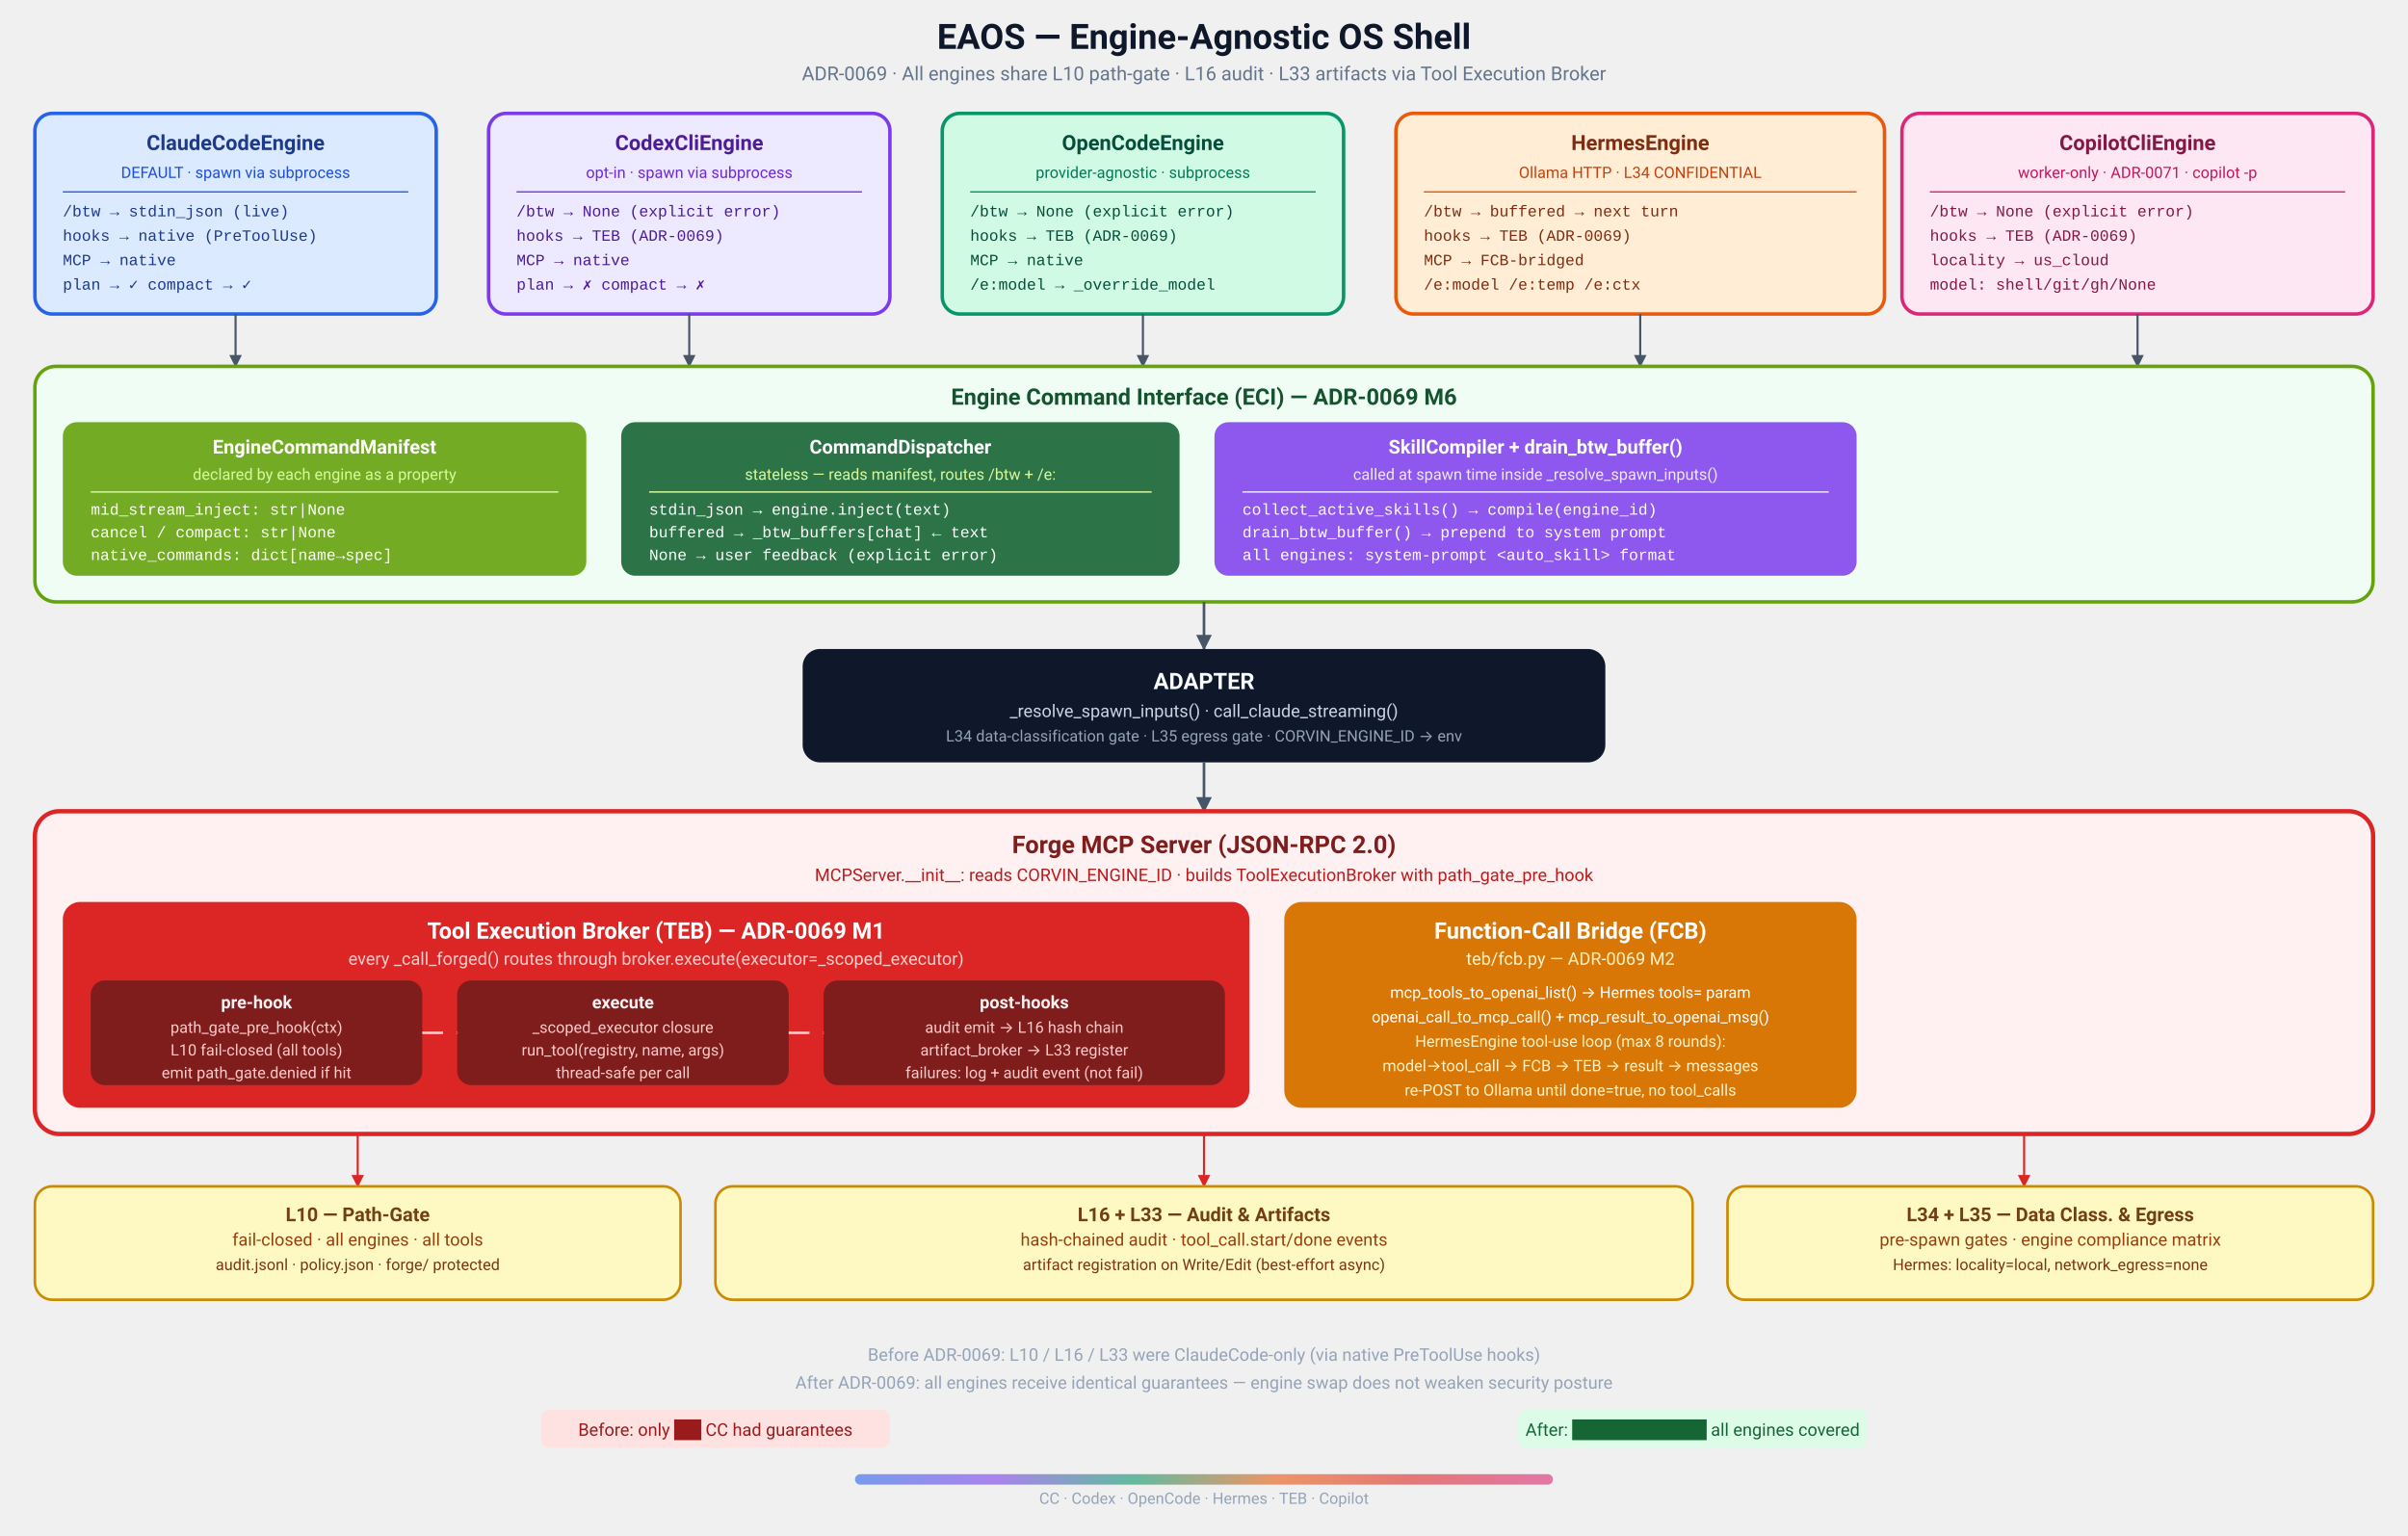
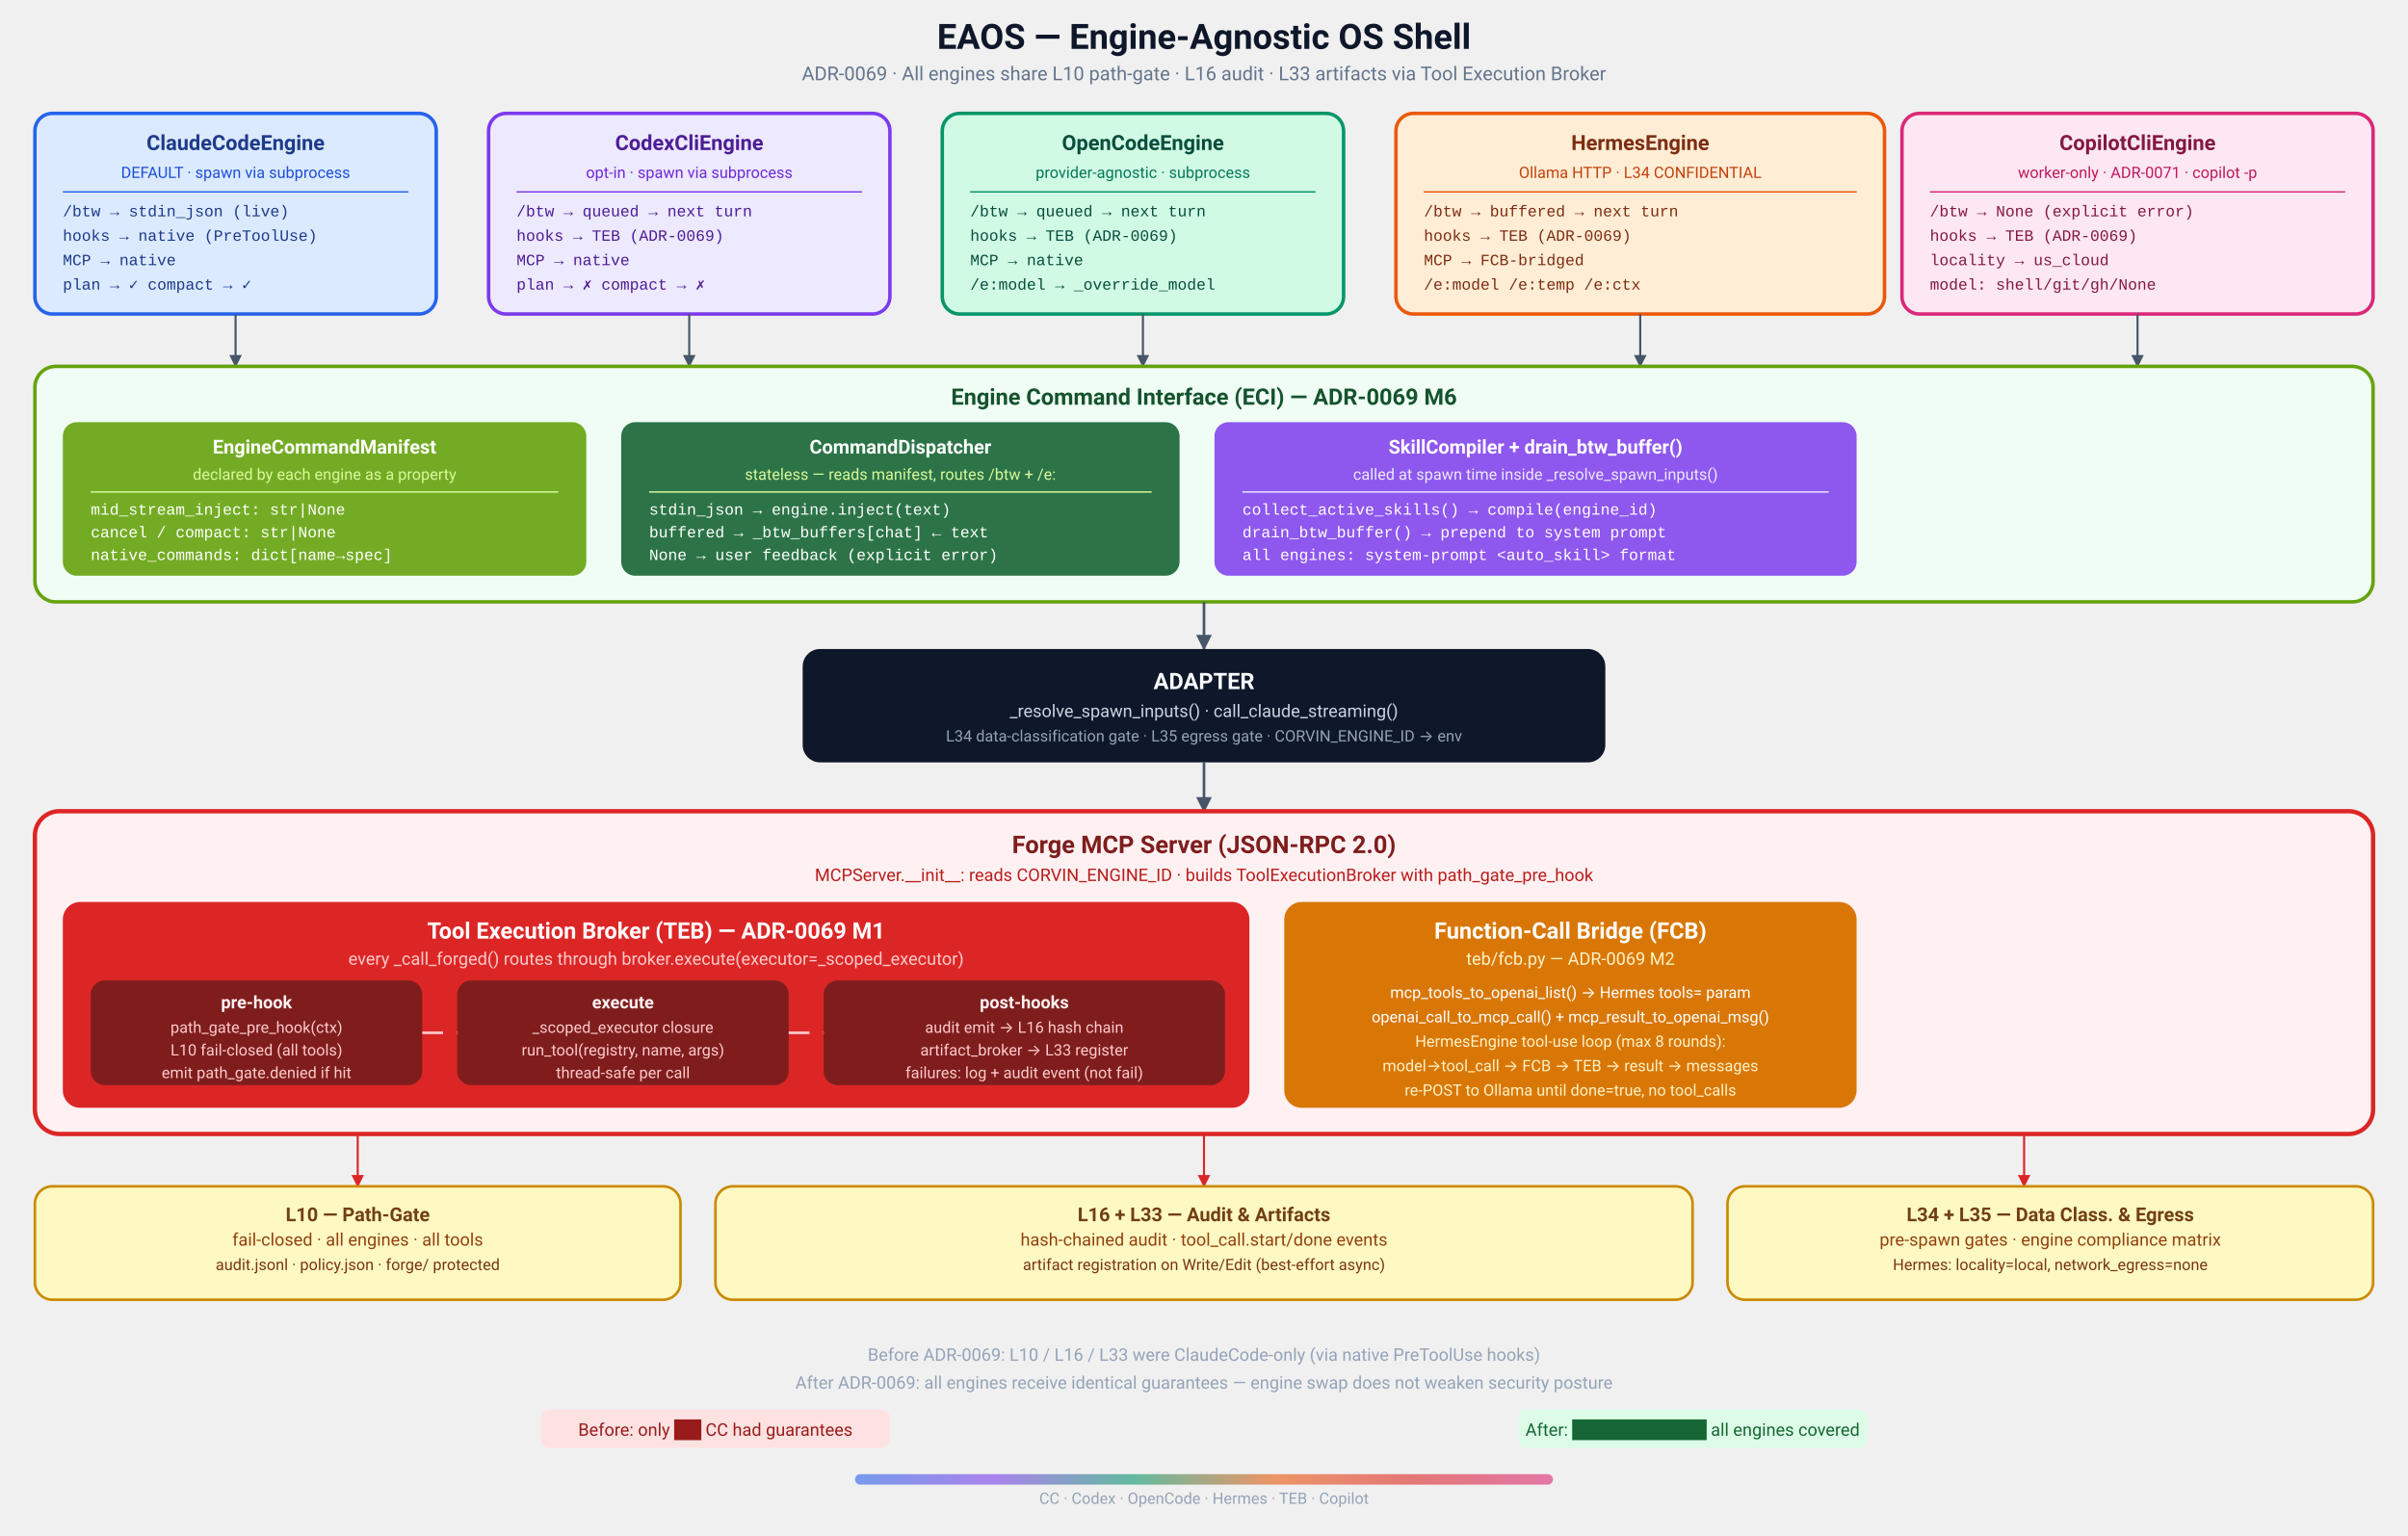
<svg xmlns="http://www.w3.org/2000/svg" viewBox="0 0 1380 880" font-family="-apple-system, BlinkMacSystemFont, 'Segoe UI', Roboto, sans-serif">
  <defs>
    <marker id="arr" viewBox="0 0 10 10" refX="9" refY="5" markerWidth="6" markerHeight="6" orient="auto-start-reverse">
      <path d="M 0 0 L 10 5 L 0 10 z" fill="#475569" />
    </marker>
    <marker id="arr-red" viewBox="0 0 10 10" refX="9" refY="5" markerWidth="6" markerHeight="6" orient="auto-start-reverse">
      <path d="M 0 0 L 10 5 L 0 10 z" fill="#dc2626" />
    </marker>
    <marker id="arr-green" viewBox="0 0 10 10" refX="9" refY="5" markerWidth="6" markerHeight="6" orient="auto-start-reverse">
      <path d="M 0 0 L 10 5 L 0 10 z" fill="#059669" />
    </marker>
    <marker id="arr-amber" viewBox="0 0 10 10" refX="9" refY="5" markerWidth="6" markerHeight="6" orient="auto-start-reverse">
      <path d="M 0 0 L 10 5 L 0 10 z" fill="#d97706" />
    </marker>
  </defs>
  <text x="690" y="28" text-anchor="middle" font-size="20" font-weight="700" fill="#0f172a">EAOS — Engine-Agnostic OS Shell</text>
  <text x="690" y="46" text-anchor="middle" font-size="11" fill="#64748b">ADR-0069 · All engines share L10 path-gate · L16 audit · L33 artifacts via Tool Execution Broker</text>
  <rect x="20" y="65" width="230" height="115" rx="10" fill="#dbeafe" stroke="#2563eb" stroke-width="2" />
  <text x="135" y="86" text-anchor="middle" font-size="12" font-weight="700" fill="#1e3a8a">ClaudeCodeEngine</text>
  <text x="135" y="102" text-anchor="middle" font-size="9" fill="#1d4ed8">DEFAULT  ·  spawn via subprocess</text>
  <line x1="36" y1="110" x2="234" y2="110" stroke="#2563eb" stroke-width="0.8" />
  <text x="36" y="124" font-size="9" font-family="'Courier New', monospace" fill="#1e3a8a">/btw   → stdin_json (live)</text>
  <text x="36" y="138" font-size="9" font-family="'Courier New', monospace" fill="#1e3a8a">hooks  → native (PreToolUse)</text>
  <text x="36" y="152" font-size="9" font-family="'Courier New', monospace" fill="#1e3a8a">MCP    → native</text>
  <text x="36" y="166" font-size="9" font-family="'Courier New', monospace" fill="#1e3a8a">plan   → ✓  compact → ✓</text>
  <rect x="280" y="65" width="230" height="115" rx="10" fill="#ede9fe" stroke="#7c3aed" stroke-width="2" />
  <text x="395" y="86" text-anchor="middle" font-size="12" font-weight="700" fill="#4c1d95">CodexCliEngine</text>
  <text x="395" y="102" text-anchor="middle" font-size="9" fill="#6d28d9">opt-in  ·  spawn via subprocess</text>
  <line x1="296" y1="110" x2="494" y2="110" stroke="#7c3aed" stroke-width="0.8" />
-   <text x="296" y="124" font-size="9" font-family="'Courier New', monospace" fill="#4c1d95">/btw   → None (explicit error)</text>
+   <text x="296" y="124" font-size="9" font-family="'Courier New', monospace" fill="#4c1d95">/btw   → queued → next turn</text>
  <text x="296" y="138" font-size="9" font-family="'Courier New', monospace" fill="#4c1d95">hooks  → TEB (ADR-0069)</text>
  <text x="296" y="152" font-size="9" font-family="'Courier New', monospace" fill="#4c1d95">MCP    → native</text>
  <text x="296" y="166" font-size="9" font-family="'Courier New', monospace" fill="#4c1d95">plan   → ✗  compact → ✗</text>
  <rect x="540" y="65" width="230" height="115" rx="10" fill="#d1fae5" stroke="#059669" stroke-width="2" />
  <text x="655" y="86" text-anchor="middle" font-size="12" font-weight="700" fill="#064e3b">OpenCodeEngine</text>
  <text x="655" y="102" text-anchor="middle" font-size="9" fill="#047857">provider-agnostic  ·  subprocess</text>
  <line x1="556" y1="110" x2="754" y2="110" stroke="#059669" stroke-width="0.8" />
-   <text x="556" y="124" font-size="9" font-family="'Courier New', monospace" fill="#064e3b">/btw   → None (explicit error)</text>
+   <text x="556" y="124" font-size="9" font-family="'Courier New', monospace" fill="#064e3b">/btw   → queued → next turn</text>
  <text x="556" y="138" font-size="9" font-family="'Courier New', monospace" fill="#064e3b">hooks  → TEB (ADR-0069)</text>
  <text x="556" y="152" font-size="9" font-family="'Courier New', monospace" fill="#064e3b">MCP    → native</text>
  <text x="556" y="166" font-size="9" font-family="'Courier New', monospace" fill="#064e3b">/e:model → _override_model</text>
  <rect x="800" y="65" width="280" height="115" rx="10" fill="#ffedd5" stroke="#ea580c" stroke-width="2" />
  <text x="940" y="86" text-anchor="middle" font-size="12" font-weight="700" fill="#7c2d12">HermesEngine</text>
  <text x="940" y="102" text-anchor="middle" font-size="9" fill="#c2410c">Ollama HTTP  ·  L34 CONFIDENTIAL</text>
  <line x1="816" y1="110" x2="1064" y2="110" stroke="#ea580c" stroke-width="0.8" />
  <text x="816" y="124" font-size="9" font-family="'Courier New', monospace" fill="#7c2d12">/btw   → buffered → next turn</text>
  <text x="816" y="138" font-size="9" font-family="'Courier New', monospace" fill="#7c2d12">hooks  → TEB (ADR-0069)</text>
  <text x="816" y="152" font-size="9" font-family="'Courier New', monospace" fill="#7c2d12">MCP    → FCB-bridged</text>
  <text x="816" y="166" font-size="9" font-family="'Courier New', monospace" fill="#7c2d12">/e:model /e:temp /e:ctx</text>
  <rect x="1090" y="65" width="270" height="115" rx="10" fill="#fce7f3" stroke="#db2777" stroke-width="2" />
  <text x="1225" y="86" text-anchor="middle" font-size="12" font-weight="700" fill="#831843">CopilotCliEngine</text>
  <text x="1225" y="102" text-anchor="middle" font-size="9" fill="#be185d">worker-only  ·  ADR-0071  ·  copilot -p</text>
  <line x1="1106" y1="110" x2="1344" y2="110" stroke="#db2777" stroke-width="0.8" />
  <text x="1106" y="124" font-size="9" font-family="'Courier New', monospace" fill="#831843">/btw   → None (explicit error)</text>
  <text x="1106" y="138" font-size="9" font-family="'Courier New', monospace" fill="#831843">hooks  → TEB (ADR-0069)</text>
  <text x="1106" y="152" font-size="9" font-family="'Courier New', monospace" fill="#831843">locality → us_cloud</text>
  <text x="1106" y="166" font-size="9" font-family="'Courier New', monospace" fill="#831843">model: shell/git/gh/None</text>
  <line x1="135" y1="180" x2="135" y2="210" stroke="#475569" stroke-width="1.2" marker-end="url(#arr)" />
  <line x1="395" y1="180" x2="395" y2="210" stroke="#475569" stroke-width="1.2" marker-end="url(#arr)" />
  <line x1="655" y1="180" x2="655" y2="210" stroke="#475569" stroke-width="1.2" marker-end="url(#arr)" />
  <line x1="940" y1="180" x2="940" y2="210" stroke="#475569" stroke-width="1.2" marker-end="url(#arr)" />
  <line x1="1225" y1="180" x2="1225" y2="210" stroke="#475569" stroke-width="1.2" marker-end="url(#arr)" />
  <rect x="20" y="210" width="1340" height="135" rx="12" fill="#f0fdf4" stroke="#65a30d" stroke-width="2" />
  <text x="690" y="232" text-anchor="middle" font-size="13" font-weight="700" fill="#14532d">Engine Command Interface (ECI)  —  ADR-0069 M6</text>
  <rect x="36" y="242" width="300" height="88" rx="8" fill="#65a30d" opacity="0.9" />
  <text x="186" y="260" text-anchor="middle" font-size="11" font-weight="700" fill="#fff">EngineCommandManifest</text>
  <text x="186" y="275" text-anchor="middle" font-size="9" fill="#d9f99d">declared by each engine as a property</text>
  <line x1="52" y1="282" x2="320" y2="282" stroke="#d9f99d" stroke-width="0.8" />
  <text x="52" y="295" font-size="9" font-family="'Courier New', monospace" fill="#fff">mid_stream_inject: str|None</text>
  <text x="52" y="308" font-size="9" font-family="'Courier New', monospace" fill="#fff">cancel / compact: str|None</text>
  <text x="52" y="321" font-size="9" font-family="'Courier New', monospace" fill="#fff">native_commands: dict[name→spec]</text>
  <rect x="356" y="242" width="320" height="88" rx="8" fill="#166534" opacity="0.9" />
  <text x="516" y="260" text-anchor="middle" font-size="11" font-weight="700" fill="#fff">CommandDispatcher</text>
  <text x="516" y="275" text-anchor="middle" font-size="9" fill="#d9f99d">stateless — reads manifest, routes /btw + /e:</text>
  <line x1="372" y1="282" x2="660" y2="282" stroke="#d9f99d" stroke-width="0.8" />
  <text x="372" y="295" font-size="9" font-family="'Courier New', monospace" fill="#fff">stdin_json → engine.inject(text)</text>
  <text x="372" y="308" font-size="9" font-family="'Courier New', monospace" fill="#fff">buffered   → _btw_buffers[chat] ← text</text>
  <text x="372" y="321" font-size="9" font-family="'Courier New', monospace" fill="#fff">None       → user feedback (explicit error)</text>
  <rect x="696" y="242" width="368" height="88" rx="8" fill="#7c3aed" opacity="0.85" />
  <text x="880" y="260" text-anchor="middle" font-size="11" font-weight="700" fill="#fff">SkillCompiler  +  drain_btw_buffer()</text>
  <text x="880" y="275" text-anchor="middle" font-size="9" fill="#ede9fe">called at spawn time inside _resolve_spawn_inputs()</text>
  <line x1="712" y1="282" x2="1048" y2="282" stroke="#ede9fe" stroke-width="0.8" />
  <text x="712" y="295" font-size="9" font-family="'Courier New', monospace" fill="#fff">collect_active_skills() → compile(engine_id)</text>
  <text x="712" y="308" font-size="9" font-family="'Courier New', monospace" fill="#fff">drain_btw_buffer() → prepend to system prompt</text>
  <text x="712" y="321" font-size="9" font-family="'Courier New', monospace" fill="#fff">all engines: system-prompt &lt;auto_skill&gt; format</text>
  <line x1="690" y1="345" x2="690" y2="372" stroke="#475569" stroke-width="1.5" marker-end="url(#arr)" />
  <rect x="460" y="372" width="460" height="65" rx="10" fill="#0f172a" />
  <text x="690" y="395" text-anchor="middle" font-size="13" font-weight="700" fill="#f8fafc">ADAPTER</text>
  <text x="690" y="411" text-anchor="middle" font-size="10" fill="#cbd5e1">_resolve_spawn_inputs()  ·  call_claude_streaming()</text>
  <text x="690" y="425" text-anchor="middle" font-size="9" fill="#94a3b8">L34 data-classification gate  ·  L35 egress gate  ·  CORVIN_ENGINE_ID → env</text>
  <line x1="690" y1="437" x2="690" y2="465" stroke="#475569" stroke-width="1.5" marker-end="url(#arr)" />
  <rect x="20" y="465" width="1340" height="185" rx="14" fill="#fff1f2" stroke="#dc2626" stroke-width="2.5" />
  <text x="690" y="489" text-anchor="middle" font-size="14" font-weight="700" fill="#7f1d1d">Forge MCP Server  (JSON-RPC 2.0)</text>
  <text x="690" y="505" text-anchor="middle" font-size="10" fill="#b91c1c">MCPServer.__init__: reads CORVIN_ENGINE_ID · builds ToolExecutionBroker with path_gate_pre_hook</text>
  <rect x="36" y="517" width="680" height="118" rx="10" fill="#dc2626" />
  <text x="376" y="538" text-anchor="middle" font-size="13" font-weight="700" fill="#fff">Tool Execution Broker (TEB)  —  ADR-0069 M1</text>
  <text x="376" y="553" text-anchor="middle" font-size="10" fill="#fecaca">every _call_forged() routes through broker.execute(executor=_scoped_executor)</text>
  <rect x="52" y="562" width="190" height="60" rx="8" fill="#7f1d1d" />
  <text x="147" y="578" text-anchor="middle" font-size="10" font-weight="700" fill="#fef2f2">pre-hook</text>
  <text x="147" y="592" text-anchor="middle" font-size="9" fill="#fecaca">path_gate_pre_hook(ctx)</text>
  <text x="147" y="605" text-anchor="middle" font-size="9" fill="#fecaca">L10 fail-closed (all tools)</text>
  <text x="147" y="618" text-anchor="middle" font-size="9" fill="#fecaca">emit path_gate.denied if hit</text>
  <rect x="262" y="562" width="190" height="60" rx="8" fill="#7f1d1d" />
  <text x="357" y="578" text-anchor="middle" font-size="10" font-weight="700" fill="#fef2f2">execute</text>
  <text x="357" y="592" text-anchor="middle" font-size="9" fill="#fecaca">_scoped_executor closure</text>
  <text x="357" y="605" text-anchor="middle" font-size="9" fill="#fecaca">run_tool(registry, name, args)</text>
  <text x="357" y="618" text-anchor="middle" font-size="9" fill="#fecaca">thread-safe per call</text>
  <rect x="472" y="562" width="230" height="60" rx="8" fill="#7f1d1d" />
  <text x="587" y="578" text-anchor="middle" font-size="10" font-weight="700" fill="#fef2f2">post-hooks</text>
  <text x="587" y="592" text-anchor="middle" font-size="9" fill="#fecaca">audit emit → L16 hash chain</text>
  <text x="587" y="605" text-anchor="middle" font-size="9" fill="#fecaca">artifact_broker → L33 register</text>
  <text x="587" y="618" text-anchor="middle" font-size="9" fill="#fecaca">failures: log + audit event (not fail)</text>
  <line x1="242" y1="592" x2="262" y2="592" stroke="#fecaca" stroke-width="1.5" marker-end="url(#arr-red)" />
  <line x1="452" y1="592" x2="472" y2="592" stroke="#fecaca" stroke-width="1.5" marker-end="url(#arr-red)" />
  <rect x="736" y="517" width="328" height="118" rx="10" fill="#d97706" />
  <text x="900" y="538" text-anchor="middle" font-size="13" font-weight="700" fill="#fff">Function-Call Bridge (FCB)</text>
  <text x="900" y="553" text-anchor="middle" font-size="10" fill="#fef3c7">teb/fcb.py  —  ADR-0069 M2</text>
  <text x="900" y="572" text-anchor="middle" font-size="9" fill="#fff">mcp_tools_to_openai_list()  → Hermes tools= param</text>
  <text x="900" y="586" text-anchor="middle" font-size="9" fill="#fff">openai_call_to_mcp_call() + mcp_result_to_openai_msg()</text>
  <text x="900" y="600" text-anchor="middle" font-size="9" fill="#fef3c7">HermesEngine tool-use loop (max 8 rounds):</text>
  <text x="900" y="614" text-anchor="middle" font-size="9" fill="#fef3c7">model→tool_call → FCB → TEB → result → messages</text>
  <text x="900" y="628" text-anchor="middle" font-size="9" fill="#fef3c7">re-POST to Ollama until done=true, no tool_calls</text>
  <line x1="205" y1="650" x2="205" y2="680" stroke="#dc2626" stroke-width="1.2" marker-end="url(#arr-red)" />
  <line x1="690" y1="650" x2="690" y2="680" stroke="#dc2626" stroke-width="1.2" marker-end="url(#arr-red)" />
  <line x1="1160" y1="650" x2="1160" y2="680" stroke="#dc2626" stroke-width="1.2" marker-end="url(#arr-red)" />
  <rect x="20" y="680" width="370" height="65" rx="10" fill="#fef9c3" stroke="#ca8a04" stroke-width="1.5" />
  <text x="205" y="700" text-anchor="middle" font-size="11" font-weight="700" fill="#713f12">L10 — Path-Gate</text>
  <text x="205" y="714" text-anchor="middle" font-size="10" fill="#92400e">fail-closed · all engines · all tools</text>
  <text x="205" y="728" text-anchor="middle" font-size="9" fill="#78350f">audit.jsonl · policy.json · forge/ protected</text>
  <rect x="410" y="680" width="560" height="65" rx="10" fill="#fef9c3" stroke="#ca8a04" stroke-width="1.5" />
  <text x="690" y="700" text-anchor="middle" font-size="11" font-weight="700" fill="#713f12">L16 + L33 — Audit &amp; Artifacts</text>
  <text x="690" y="714" text-anchor="middle" font-size="10" fill="#92400e">hash-chained audit · tool_call.start/done events</text>
  <text x="690" y="728" text-anchor="middle" font-size="9" fill="#78350f">artifact registration on Write/Edit (best-effort async)</text>
  <rect x="990" y="680" width="370" height="65" rx="10" fill="#fef9c3" stroke="#ca8a04" stroke-width="1.5" />
  <text x="1175" y="700" text-anchor="middle" font-size="11" font-weight="700" fill="#713f12">L34 + L35 — Data Class. &amp; Egress</text>
  <text x="1175" y="714" text-anchor="middle" font-size="10" fill="#92400e">pre-spawn gates · engine compliance matrix</text>
  <text x="1175" y="728" text-anchor="middle" font-size="9" fill="#78350f">Hermes: locality=local, network_egress=none</text>
  <text x="690" y="780" text-anchor="middle" font-size="10" fill="#94a3b8">Before ADR-0069: L10 / L16 / L33 were ClaudeCode-only (via native PreToolUse hooks)</text>
  <text x="690" y="796" text-anchor="middle" font-size="10" fill="#94a3b8">After ADR-0069: all engines receive identical guarantees — engine swap does not weaken security posture</text>
  <rect x="310" y="808" width="200" height="22" rx="5" fill="#fee2e2" />
  <text x="410" y="823" text-anchor="middle" font-size="10" fill="#991b1b">Before: only ██ CC had guarantees</text>
  <rect x="870" y="808" width="200" height="22" rx="5" fill="#dcfce7" />
  <text x="970" y="823" text-anchor="middle" font-size="10" fill="#166534">After: ██████████ all engines covered</text>
  <defs>
    <linearGradient id="grad" x1="0" x2="1" y1="0" y2="0">
      <stop offset="0%" stop-color="#2563eb" />
      <stop offset="20%" stop-color="#7c3aed" />
      <stop offset="40%" stop-color="#059669" />
      <stop offset="60%" stop-color="#ea580c" />
      <stop offset="80%" stop-color="#dc2626" />
      <stop offset="100%" stop-color="#db2777" />
    </linearGradient>
  </defs>
  <rect x="490" y="845" width="400" height="6" rx="3" fill="url(#grad)" opacity="0.6" />
  <text x="690" y="862" text-anchor="middle" font-size="9" fill="#94a3b8">CC · Codex · OpenCode · Hermes · TEB · Copilot</text>
</svg>
